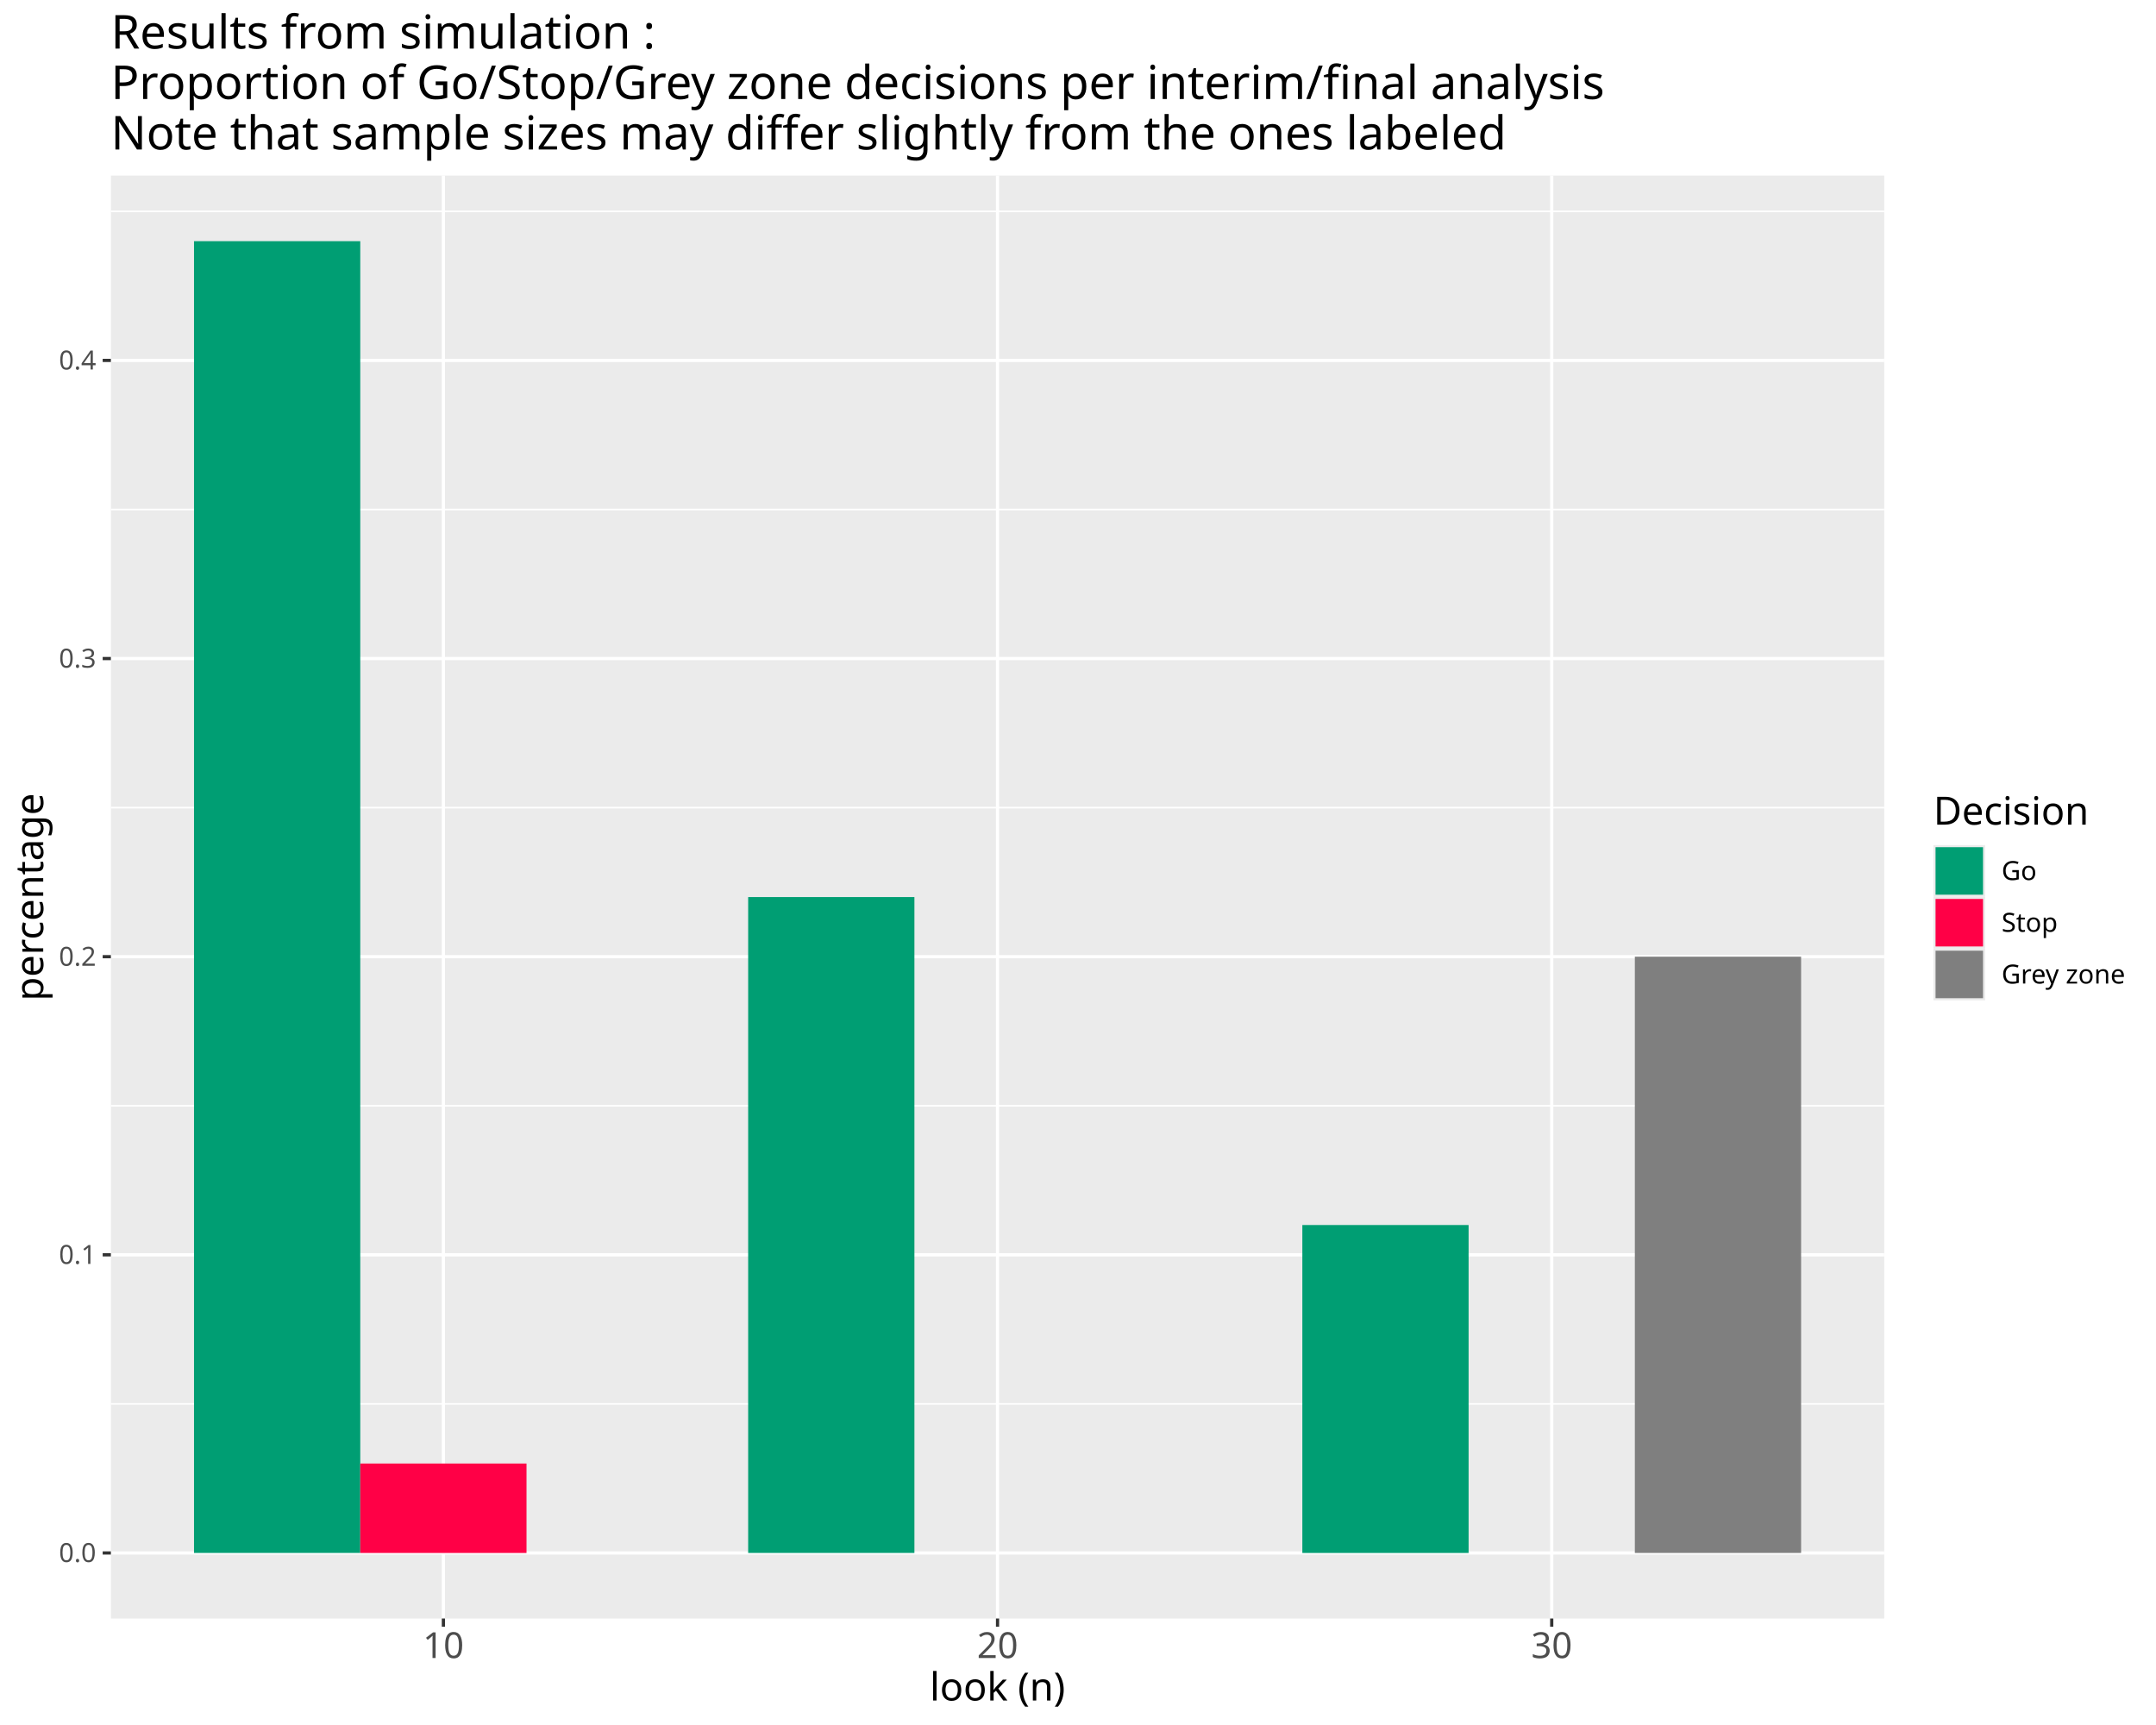
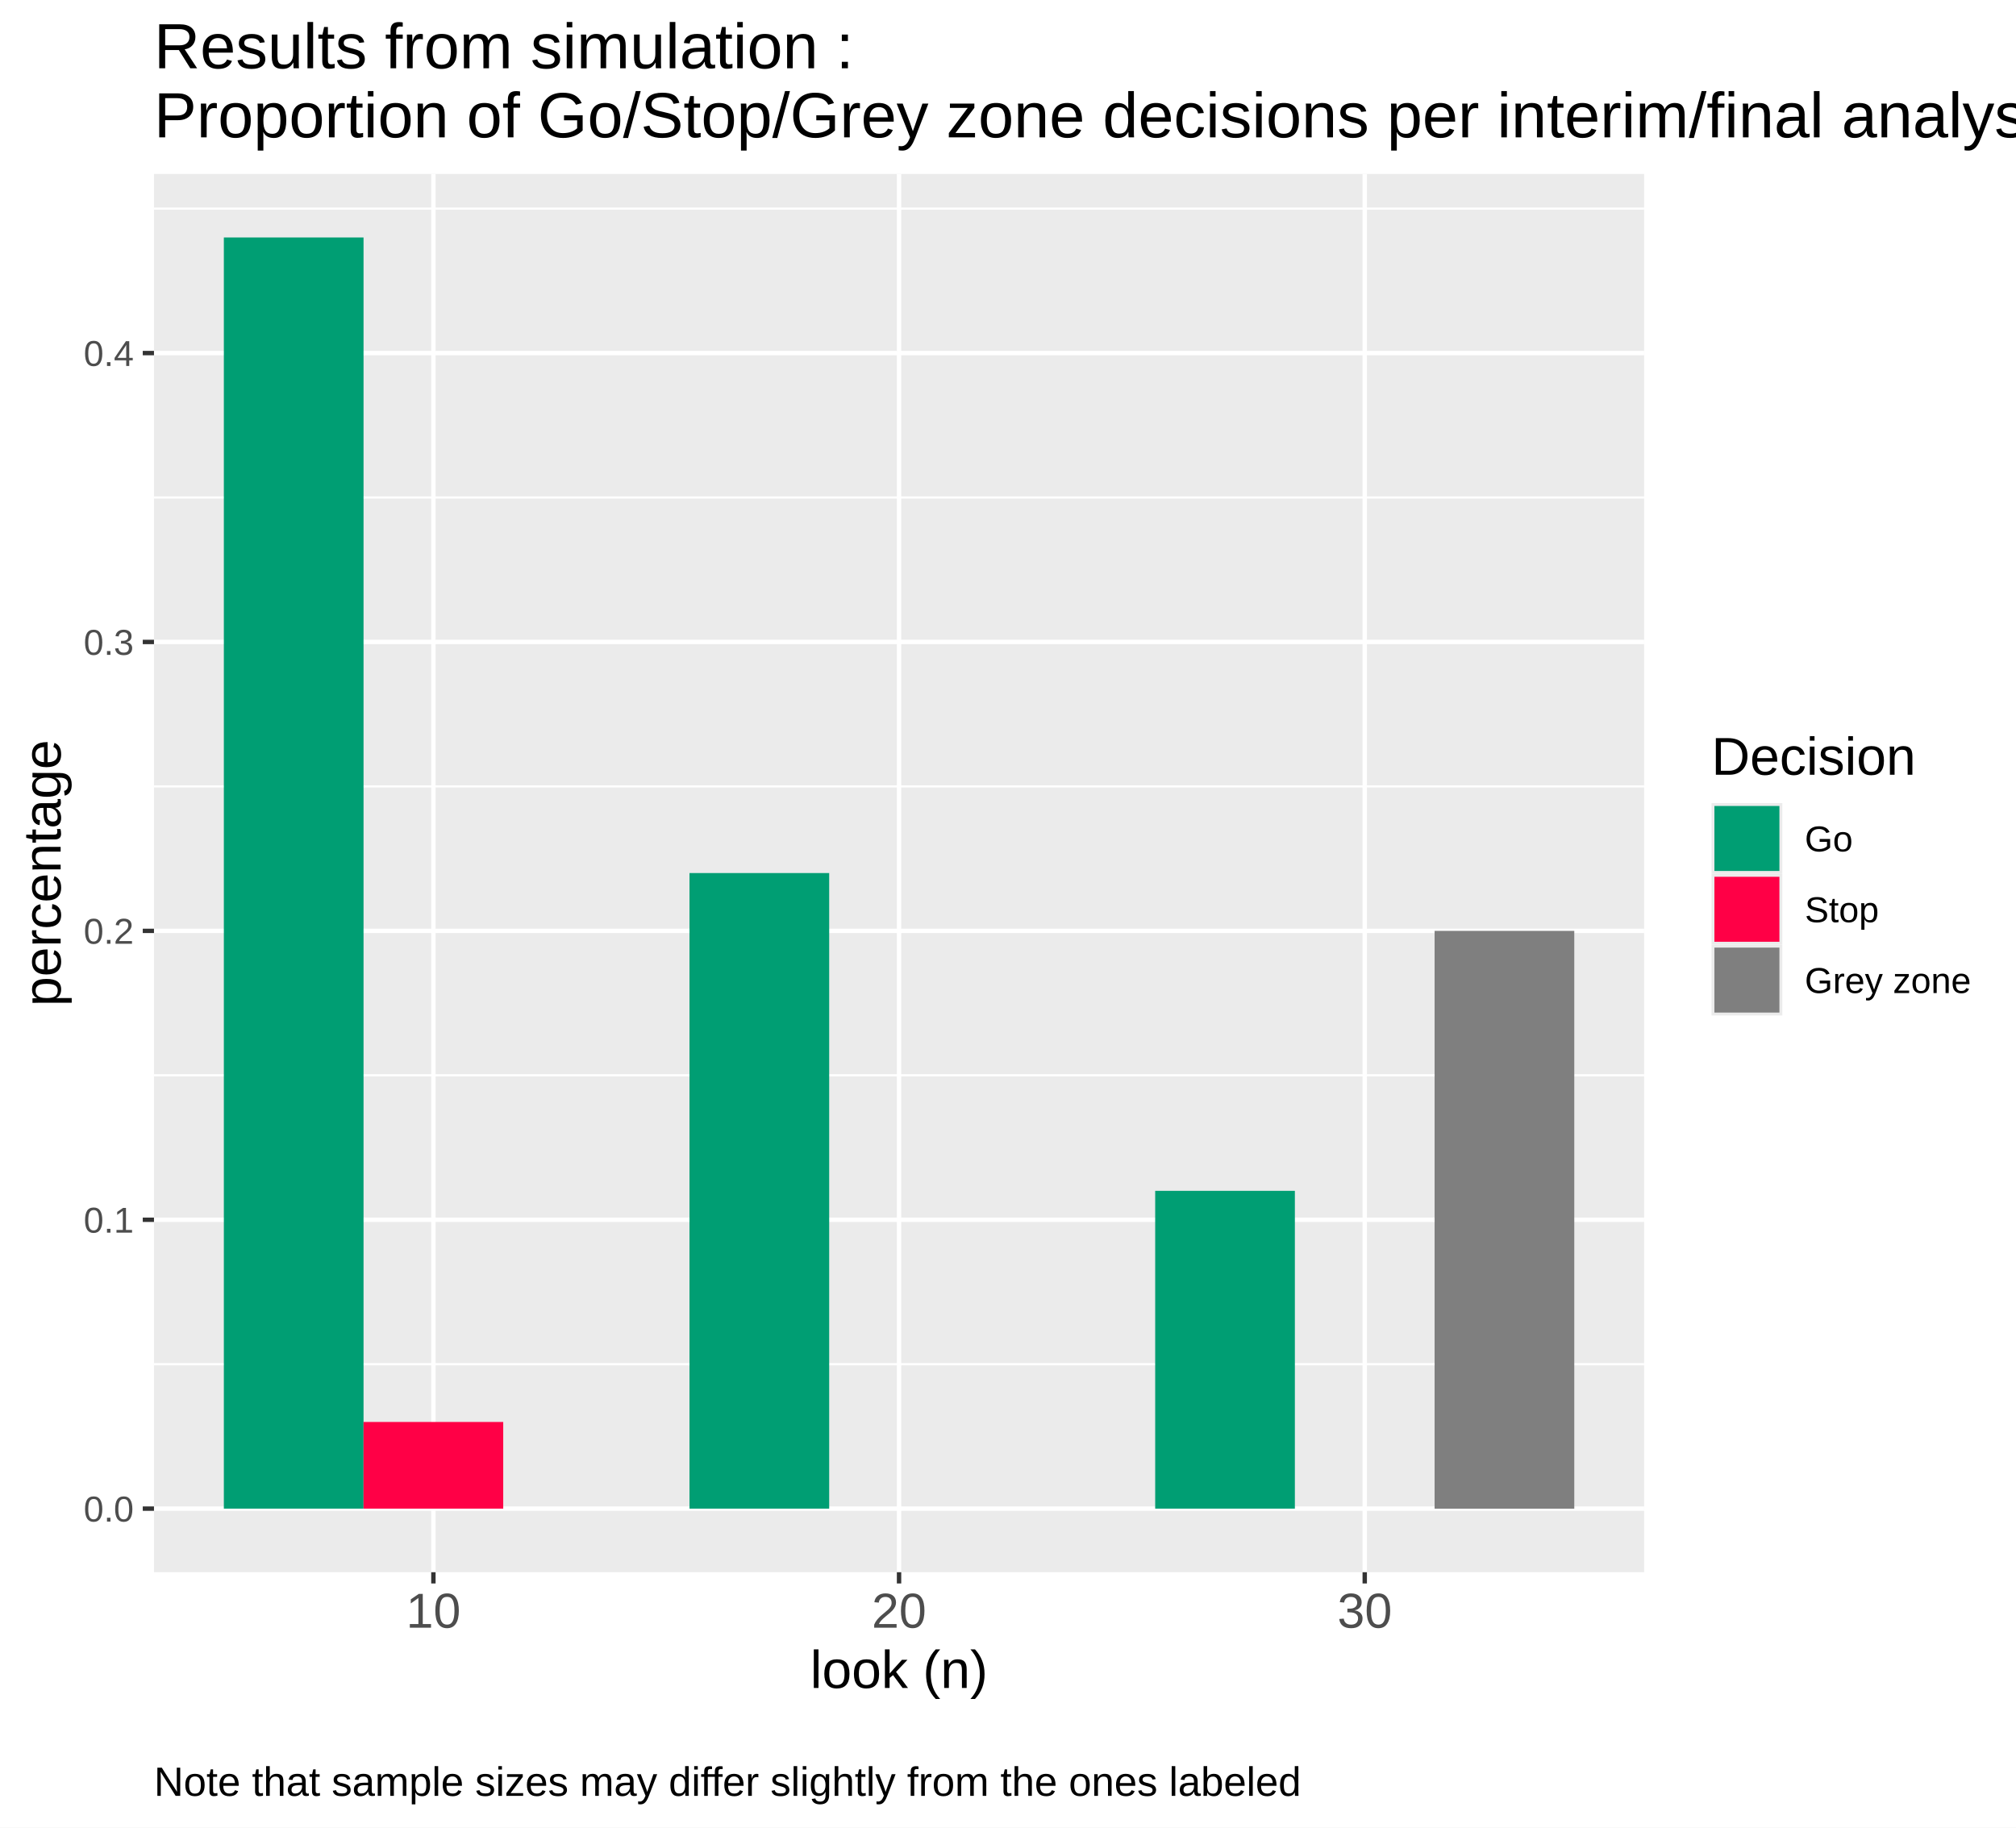
- <svg xmlns="http://www.w3.org/2000/svg" class="svglite" data-engine-version="2.0" width="720.00pt" height="576.00pt" viewBox="0 0 720.00 576.00">
+ <svg xmlns="http://www.w3.org/2000/svg" class="svglite" width="492.00pt" height="446.00pt" viewBox="0 0 492.00 446.00">
  <defs>
    <style type="text/css">
    .svglite line, .svglite polyline, .svglite polygon, .svglite path, .svglite rect, .svglite circle {
      fill: none;
      stroke: #000000;
      stroke-linecap: round;
      stroke-linejoin: round;
      stroke-miterlimit: 10.00;
    }
+     .svglite text {
+       white-space: pre;
+     }
  </style>
  </defs>
  <rect width="100%" height="100%" style="stroke: none; fill: #FFFFFF;" />
  <defs>
-     <clipPath id="cpMC4wMHw3MjAuMDB8MC4wMHw1NzYuMDA=">
-       <rect x="0.00" y="0.00" width="720.00" height="576.00" />
+     <clipPath id="cpMC4wMHw0OTIuMDB8MC4wMHw0NDYuMDA=">
+       <rect x="0.00" y="0.00" width="492.00" height="446.00" />
    </clipPath>
  </defs>
-   <g clip-path="url(#cpMC4wMHw3MjAuMDB8MC4wMHw1NzYuMDA=)">
-     <rect x="0.00" y="0.00" width="720.00" height="576.00" style="stroke-width: 1.07; stroke: #FFFFFF; fill: #FFFFFF;" />
+   <g clip-path="url(#cpMC4wMHw0OTIuMDB8MC4wMHw0NDYuMDA=)">
+     <rect x="-0" y="0.00" width="492.00" height="446.00" style="stroke-width: 1.07; stroke: #FFFFFF; fill: #FFFFFF;" />
  </g>
  <defs>
-     <clipPath id="cpMzcuMDN8NjI5LjIzfDU4LjYzfDU0MC40NQ==">
-       <rect x="37.03" y="58.63" width="592.20" height="481.82" />
+     <clipPath id="cpMzcuNTh8NDAxLjI1fDQyLjQ1fDM4My43Mg==">
+       <rect x="37.58" y="42.45" width="363.67" height="341.26" />
    </clipPath>
  </defs>
-   <g clip-path="url(#cpMzcuMDN8NjI5LjIzfDU4LjYzfDU0MC40NQ==)">
-     <rect x="37.03" y="58.63" width="592.20" height="481.82" style="stroke-width: 1.07; stroke: none; fill: #EBEBEB;" />
-     <polyline points="37.03,468.78 629.23,468.78 " style="stroke-width: 0.53; stroke: #FFFFFF; stroke-linecap: butt;" />
-     <polyline points="37.03,369.23 629.23,369.23 " style="stroke-width: 0.53; stroke: #FFFFFF; stroke-linecap: butt;" />
-     <polyline points="37.03,269.68 629.23,269.68 " style="stroke-width: 0.53; stroke: #FFFFFF; stroke-linecap: butt;" />
-     <polyline points="37.03,170.13 629.23,170.13 " style="stroke-width: 0.53; stroke: #FFFFFF; stroke-linecap: butt;" />
-     <polyline points="37.03,70.58 629.23,70.58 " style="stroke-width: 0.53; stroke: #FFFFFF; stroke-linecap: butt;" />
-     <polyline points="37.03,518.55 629.23,518.55 " style="stroke-width: 1.07; stroke: #FFFFFF; stroke-linecap: butt;" />
-     <polyline points="37.03,419.00 629.23,419.00 " style="stroke-width: 1.07; stroke: #FFFFFF; stroke-linecap: butt;" />
-     <polyline points="37.03,319.45 629.23,319.45 " style="stroke-width: 1.07; stroke: #FFFFFF; stroke-linecap: butt;" />
-     <polyline points="37.03,219.90 629.23,219.90 " style="stroke-width: 1.07; stroke: #FFFFFF; stroke-linecap: butt;" />
-     <polyline points="37.03,120.35 629.23,120.35 " style="stroke-width: 1.07; stroke: #FFFFFF; stroke-linecap: butt;" />
-     <polyline points="148.07,540.45 148.07,58.63 " style="stroke-width: 1.07; stroke: #FFFFFF; stroke-linecap: butt;" />
-     <polyline points="333.13,540.45 333.13,58.63 " style="stroke-width: 1.07; stroke: #FFFFFF; stroke-linecap: butt;" />
-     <polyline points="518.20,540.45 518.20,58.63 " style="stroke-width: 1.07; stroke: #FFFFFF; stroke-linecap: butt;" />
-     <rect x="64.79" y="80.53" width="55.52" height="438.02" style="stroke-width: 1.07; stroke: none; stroke-linecap: butt; stroke-linejoin: miter; fill: #009E73;" />
-     <rect x="249.85" y="299.54" width="55.52" height="219.01" style="stroke-width: 1.07; stroke: none; stroke-linecap: butt; stroke-linejoin: miter; fill: #009E73;" />
-     <rect x="434.92" y="409.05" width="55.52" height="109.51" style="stroke-width: 1.07; stroke: none; stroke-linecap: butt; stroke-linejoin: miter; fill: #009E73;" />
-     <rect x="120.31" y="488.69" width="55.52" height="29.87" style="stroke-width: 1.07; stroke: none; stroke-linecap: butt; stroke-linejoin: miter; fill: #FF0046;" />
-     <rect x="305.37" y="518.55" width="55.52" height="0.00" style="stroke-width: 1.07; stroke: none; stroke-linecap: butt; stroke-linejoin: miter; fill: #FF0046;" />
-     <rect x="490.44" y="518.55" width="55.52" height="0.00" style="stroke-width: 1.07; stroke: none; stroke-linecap: butt; stroke-linejoin: miter; fill: #FF0046;" />
-     <rect x="175.83" y="518.55" width="55.52" height="0.00" style="stroke-width: 1.07; stroke: none; stroke-linecap: butt; stroke-linejoin: miter; fill: #7F7F7F;" />
-     <rect x="360.89" y="518.55" width="55.52" height="0.00" style="stroke-width: 1.07; stroke: none; stroke-linecap: butt; stroke-linejoin: miter; fill: #7F7F7F;" />
-     <rect x="545.96" y="319.45" width="55.52" height="199.10" style="stroke-width: 1.07; stroke: none; stroke-linecap: butt; stroke-linejoin: miter; fill: #7F7F7F;" />
+   <g clip-path="url(#cpMzcuNTh8NDAxLjI1fDQyLjQ1fDM4My43Mg==)">
+     <rect x="37.58" y="42.45" width="363.67" height="341.26" style="stroke-width: 1.07; stroke: none; fill: #EBEBEB;" />
+     <polyline points="37.58,332.95 401.25,332.95 " style="stroke-width: 0.53; stroke: #FFFFFF; stroke-linecap: butt;" />
+     <polyline points="37.58,262.44 401.25,262.44 " style="stroke-width: 0.53; stroke: #FFFFFF; stroke-linecap: butt;" />
+     <polyline points="37.58,191.93 401.25,191.93 " style="stroke-width: 0.53; stroke: #FFFFFF; stroke-linecap: butt;" />
+     <polyline points="37.58,121.42 401.25,121.42 " style="stroke-width: 0.53; stroke: #FFFFFF; stroke-linecap: butt;" />
+     <polyline points="37.58,50.91 401.25,50.91 " style="stroke-width: 0.53; stroke: #FFFFFF; stroke-linecap: butt;" />
+     <polyline points="37.58,368.20 401.25,368.20 " style="stroke-width: 1.07; stroke: #FFFFFF; stroke-linecap: butt;" />
+     <polyline points="37.58,297.70 401.25,297.70 " style="stroke-width: 1.07; stroke: #FFFFFF; stroke-linecap: butt;" />
+     <polyline points="37.58,227.19 401.25,227.19 " style="stroke-width: 1.07; stroke: #FFFFFF; stroke-linecap: butt;" />
+     <polyline points="37.58,156.68 401.25,156.68 " style="stroke-width: 1.07; stroke: #FFFFFF; stroke-linecap: butt;" />
+     <polyline points="37.58,86.17 401.25,86.17 " style="stroke-width: 1.07; stroke: #FFFFFF; stroke-linecap: butt;" />
+     <polyline points="105.77,383.72 105.77,42.45 " style="stroke-width: 1.07; stroke: #FFFFFF; stroke-linecap: butt;" />
+     <polyline points="219.41,383.72 219.41,42.45 " style="stroke-width: 1.07; stroke: #FFFFFF; stroke-linecap: butt;" />
+     <polyline points="333.06,383.72 333.06,42.45 " style="stroke-width: 1.07; stroke: #FFFFFF; stroke-linecap: butt;" />
+     <rect x="54.63" y="57.96" width="34.09" height="310.24" style="stroke-width: 1.07; stroke: none; stroke-linecap: butt; stroke-linejoin: miter; fill: #009E73;" />
+     <rect x="168.27" y="213.08" width="34.09" height="155.12" style="stroke-width: 1.07; stroke: none; stroke-linecap: butt; stroke-linejoin: miter; fill: #009E73;" />
+     <rect x="281.92" y="290.64" width="34.09" height="77.56" style="stroke-width: 1.07; stroke: none; stroke-linecap: butt; stroke-linejoin: miter; fill: #009E73;" />
+     <rect x="88.72" y="347.05" width="34.09" height="21.15" style="stroke-width: 1.07; stroke: none; stroke-linecap: butt; stroke-linejoin: miter; fill: #FF0046;" />
+     <rect x="202.37" y="368.20" width="34.09" height="0.00" style="stroke-width: 1.07; stroke: none; stroke-linecap: butt; stroke-linejoin: miter; fill: #FF0046;" />
+     <rect x="316.01" y="368.20" width="34.09" height="0.00" style="stroke-width: 1.07; stroke: none; stroke-linecap: butt; stroke-linejoin: miter; fill: #FF0046;" />
+     <rect x="122.82" y="368.20" width="34.09" height="0.00" style="stroke-width: 1.07; stroke: none; stroke-linecap: butt; stroke-linejoin: miter; fill: #7F7F7F;" />
+     <rect x="236.46" y="368.20" width="34.09" height="0.00" style="stroke-width: 1.07; stroke: none; stroke-linecap: butt; stroke-linejoin: miter; fill: #7F7F7F;" />
+     <rect x="350.11" y="227.19" width="34.09" height="141.02" style="stroke-width: 1.07; stroke: none; stroke-linecap: butt; stroke-linejoin: miter; fill: #7F7F7F;" />
  </g>
-   <g clip-path="url(#cpMC4wMHw3MjAuMDB8MC4wMHw1NzYuMDA=)">
-     <text x="32.10" y="521.58" text-anchor="end" style="font-size: 8.80px; fill: #4D4D4D; font-family: sans;" textLength="12.23px" lengthAdjust="spacingAndGlyphs">0.0</text>
-     <text x="32.10" y="422.03" text-anchor="end" style="font-size: 8.80px; fill: #4D4D4D; font-family: sans;" textLength="12.23px" lengthAdjust="spacingAndGlyphs">0.1</text>
-     <text x="32.10" y="322.48" text-anchor="end" style="font-size: 8.80px; fill: #4D4D4D; font-family: sans;" textLength="12.23px" lengthAdjust="spacingAndGlyphs">0.2</text>
-     <text x="32.10" y="222.93" text-anchor="end" style="font-size: 8.80px; fill: #4D4D4D; font-family: sans;" textLength="12.23px" lengthAdjust="spacingAndGlyphs">0.3</text>
-     <text x="32.10" y="123.38" text-anchor="end" style="font-size: 8.80px; fill: #4D4D4D; font-family: sans;" textLength="12.23px" lengthAdjust="spacingAndGlyphs">0.4</text>
-     <polyline points="34.29,518.55 37.03,518.55 " style="stroke-width: 1.07; stroke: #333333; stroke-linecap: butt;" />
-     <polyline points="34.29,419.00 37.03,419.00 " style="stroke-width: 1.07; stroke: #333333; stroke-linecap: butt;" />
-     <polyline points="34.29,319.45 37.03,319.45 " style="stroke-width: 1.07; stroke: #333333; stroke-linecap: butt;" />
-     <polyline points="34.29,219.90 37.03,219.90 " style="stroke-width: 1.07; stroke: #333333; stroke-linecap: butt;" />
-     <polyline points="34.29,120.35 37.03,120.35 " style="stroke-width: 1.07; stroke: #333333; stroke-linecap: butt;" />
-     <polyline points="148.07,543.19 148.07,540.45 " style="stroke-width: 1.07; stroke: #333333; stroke-linecap: butt;" />
-     <polyline points="333.13,543.19 333.13,540.45 " style="stroke-width: 1.07; stroke: #333333; stroke-linecap: butt;" />
-     <polyline points="518.20,543.19 518.20,540.45 " style="stroke-width: 1.07; stroke: #333333; stroke-linecap: butt;" />
-     <text x="148.07" y="553.64" text-anchor="middle" style="font-size: 12.00px; fill: #4D4D4D; font-family: sans;" textLength="13.35px" lengthAdjust="spacingAndGlyphs">10</text>
-     <text x="333.13" y="553.64" text-anchor="middle" style="font-size: 12.00px; fill: #4D4D4D; font-family: sans;" textLength="13.35px" lengthAdjust="spacingAndGlyphs">20</text>
-     <text x="518.20" y="553.64" text-anchor="middle" style="font-size: 12.00px; fill: #4D4D4D; font-family: sans;" textLength="13.35px" lengthAdjust="spacingAndGlyphs">30</text>
-     <text x="333.13" y="567.82" text-anchor="middle" style="font-size: 13.00px; font-family: sans;" textLength="43.35px" lengthAdjust="spacingAndGlyphs">look (n)</text>
-     <text transform="translate(14.43,299.54) rotate(-90)" text-anchor="middle" style="font-size: 13.00px; font-family: sans;" textLength="65.06px" lengthAdjust="spacingAndGlyphs">percentage</text>
-     <rect x="640.19" y="259.58" width="74.33" height="79.92" style="stroke-width: 1.07; stroke: none; fill: #FFFFFF;" />
-     <text x="645.67" y="275.36" style="font-size: 13.00px; font-family: sans;" textLength="49.87px" lengthAdjust="spacingAndGlyphs">Decision</text>
-     <rect x="645.67" y="282.18" width="17.28" height="17.28" style="stroke-width: 1.07; stroke: none; fill: #EBEBEB;" />
-     <rect x="646.38" y="282.89" width="15.86" height="15.86" style="stroke-width: 1.07; stroke: none; stroke-linecap: butt; stroke-linejoin: miter; fill: #009E73;" />
-     <rect x="645.67" y="299.46" width="17.28" height="17.28" style="stroke-width: 1.07; stroke: none; fill: #EBEBEB;" />
-     <rect x="646.38" y="300.17" width="15.86" height="15.86" style="stroke-width: 1.07; stroke: none; stroke-linecap: butt; stroke-linejoin: miter; fill: #FF0046;" />
-     <rect x="645.67" y="316.74" width="17.28" height="17.28" style="stroke-width: 1.07; stroke: none; fill: #EBEBEB;" />
-     <rect x="646.38" y="317.45" width="15.86" height="15.86" style="stroke-width: 1.07; stroke: none; stroke-linecap: butt; stroke-linejoin: miter; fill: #7F7F7F;" />
-     <text x="668.43" y="293.85" style="font-size: 8.80px; font-family: sans;" textLength="11.74px" lengthAdjust="spacingAndGlyphs">Go</text>
-     <text x="668.43" y="311.13" style="font-size: 8.80px; font-family: sans;" textLength="18.11px" lengthAdjust="spacingAndGlyphs">Stop</text>
-     <text x="668.43" y="328.41" style="font-size: 8.80px; font-family: sans;" textLength="40.61px" lengthAdjust="spacingAndGlyphs">Grey zone</text>
-     <text x="37.03" y="16.22" style="font-size: 15.60px; font-family: sans;" textLength="175.14px" lengthAdjust="spacingAndGlyphs">Results from simulation : </text>
-     <text x="37.03" y="33.06" style="font-size: 15.60px; font-family: sans;" textLength="472.62px" lengthAdjust="spacingAndGlyphs">Proportion of Go/Stop/Grey zone decisions per interim/final analysis </text>
-     <text x="37.03" y="49.91" style="font-size: 15.60px; font-family: sans;" textLength="437.07px" lengthAdjust="spacingAndGlyphs">Note that sample sizes may differ slightly from the ones labeled</text>
+   <g clip-path="url(#cpMC4wMHw0OTIuMDB8MC4wMHw0NDYuMDA=)">
+     <text x="32.65" y="371.36" text-anchor="end" style="font-size: 8.80px;fill: #4D4D4D; font-family: &quot;Arial&quot;;" textLength="12.23px" lengthAdjust="spacingAndGlyphs">0.0</text>
+     <text x="32.65" y="300.85" text-anchor="end" style="font-size: 8.80px;fill: #4D4D4D; font-family: &quot;Arial&quot;;" textLength="12.23px" lengthAdjust="spacingAndGlyphs">0.1</text>
+     <text x="32.65" y="230.34" text-anchor="end" style="font-size: 8.80px;fill: #4D4D4D; font-family: &quot;Arial&quot;;" textLength="12.23px" lengthAdjust="spacingAndGlyphs">0.2</text>
+     <text x="32.65" y="159.83" text-anchor="end" style="font-size: 8.80px;fill: #4D4D4D; font-family: &quot;Arial&quot;;" textLength="12.23px" lengthAdjust="spacingAndGlyphs">0.3</text>
+     <text x="32.65" y="89.32" text-anchor="end" style="font-size: 8.80px;fill: #4D4D4D; font-family: &quot;Arial&quot;;" textLength="12.23px" lengthAdjust="spacingAndGlyphs">0.4</text>
+     <polyline points="34.84,368.20 37.58,368.20 " style="stroke-width: 1.07; stroke: #333333; stroke-linecap: butt;" />
+     <polyline points="34.84,297.70 37.58,297.70 " style="stroke-width: 1.07; stroke: #333333; stroke-linecap: butt;" />
+     <polyline points="34.84,227.19 37.58,227.19 " style="stroke-width: 1.07; stroke: #333333; stroke-linecap: butt;" />
+     <polyline points="34.84,156.68 37.58,156.68 " style="stroke-width: 1.07; stroke: #333333; stroke-linecap: butt;" />
+     <polyline points="34.84,86.17 37.58,86.17 " style="stroke-width: 1.07; stroke: #333333; stroke-linecap: butt;" />
+     <polyline points="105.77,386.46 105.77,383.72 " style="stroke-width: 1.07; stroke: #333333; stroke-linecap: butt;" />
+     <polyline points="219.41,386.46 219.41,383.72 " style="stroke-width: 1.07; stroke: #333333; stroke-linecap: butt;" />
+     <polyline points="333.06,386.46 333.06,383.72 " style="stroke-width: 1.07; stroke: #333333; stroke-linecap: butt;" />
+     <text x="105.77" y="397.26" text-anchor="middle" style="font-size: 12.00px;fill: #4D4D4D; font-family: &quot;Arial&quot;;" textLength="13.35px" lengthAdjust="spacingAndGlyphs">10</text>
+     <text x="219.41" y="397.26" text-anchor="middle" style="font-size: 12.00px;fill: #4D4D4D; font-family: &quot;Arial&quot;;" textLength="13.35px" lengthAdjust="spacingAndGlyphs">20</text>
+     <text x="333.06" y="397.26" text-anchor="middle" style="font-size: 12.00px;fill: #4D4D4D; font-family: &quot;Arial&quot;;" textLength="13.35px" lengthAdjust="spacingAndGlyphs">30</text>
+     <text x="219.41" y="411.97" text-anchor="middle" style="font-size: 13.00px; font-family: &quot;Arial&quot;;" textLength="43.34px" lengthAdjust="spacingAndGlyphs">look (n)</text>
+     <text transform="translate(14.80,213.08) rotate(-90)" text-anchor="middle" style="font-size: 13.00px; font-family: &quot;Arial&quot;;" textLength="65.04px" lengthAdjust="spacingAndGlyphs">percentage</text>
+     <rect x="412.21" y="172.85" width="74.31" height="80.48" style="stroke-width: 1.07; stroke: none; fill: #FFFFFF;" />
+     <text x="417.69" y="189.09" style="font-size: 13.00px; font-family: &quot;Arial&quot;;" textLength="49.85px" lengthAdjust="spacingAndGlyphs">Decision</text>
+     <rect x="417.69" y="196.00" width="17.28" height="17.28" style="stroke-width: 1.07; stroke: none; fill: #EBEBEB;" />
+     <rect x="418.40" y="196.71" width="15.86" height="15.86" style="stroke-width: 1.07; stroke: none; stroke-linecap: butt; stroke-linejoin: miter; fill: #009E73;" />
+     <rect x="417.69" y="213.28" width="17.28" height="17.28" style="stroke-width: 1.07; stroke: none; fill: #EBEBEB;" />
+     <rect x="418.40" y="213.99" width="15.86" height="15.86" style="stroke-width: 1.07; stroke: none; stroke-linecap: butt; stroke-linejoin: miter; fill: #FF0046;" />
+     <rect x="417.69" y="230.56" width="17.28" height="17.28" style="stroke-width: 1.07; stroke: none; fill: #EBEBEB;" />
+     <rect x="418.40" y="231.27" width="15.86" height="15.86" style="stroke-width: 1.07; stroke: none; stroke-linecap: butt; stroke-linejoin: miter; fill: #7F7F7F;" />
+     <text x="440.45" y="207.80" style="font-size: 8.80px; font-family: &quot;Arial&quot;;" textLength="11.74px" lengthAdjust="spacingAndGlyphs">Go</text>
+     <text x="440.45" y="225.08" style="font-size: 8.80px; font-family: &quot;Arial&quot;;" textLength="18.10px" lengthAdjust="spacingAndGlyphs">Stop</text>
+     <text x="440.45" y="242.36" style="font-size: 8.80px; font-family: &quot;Arial&quot;;" textLength="40.59px" lengthAdjust="spacingAndGlyphs">Grey zone</text>
+     <text x="37.58" y="16.67" style="font-size: 15.60px; font-family: &quot;Arial&quot;;" textLength="175.08px" lengthAdjust="spacingAndGlyphs">Results from simulation : </text>
+     <text x="37.58" y="33.52" style="font-size: 15.60px; font-family: &quot;Arial&quot;;" textLength="468.16px" lengthAdjust="spacingAndGlyphs">Proportion of Go/Stop/Grey zone decisions per interim/final analysis</text>
+     <text x="37.58" y="427.50" style="font-size: 10.00px; font-family: &quot;Arial&quot;;" textLength="0.00px" lengthAdjust="spacingAndGlyphs" />
+     <text x="37.58" y="438.30" style="font-size: 10.00px; font-family: &quot;Arial&quot;;" textLength="280.08px" lengthAdjust="spacingAndGlyphs">Note that sample sizes may differ slightly from the ones labeled</text>
  </g>
</svg>
